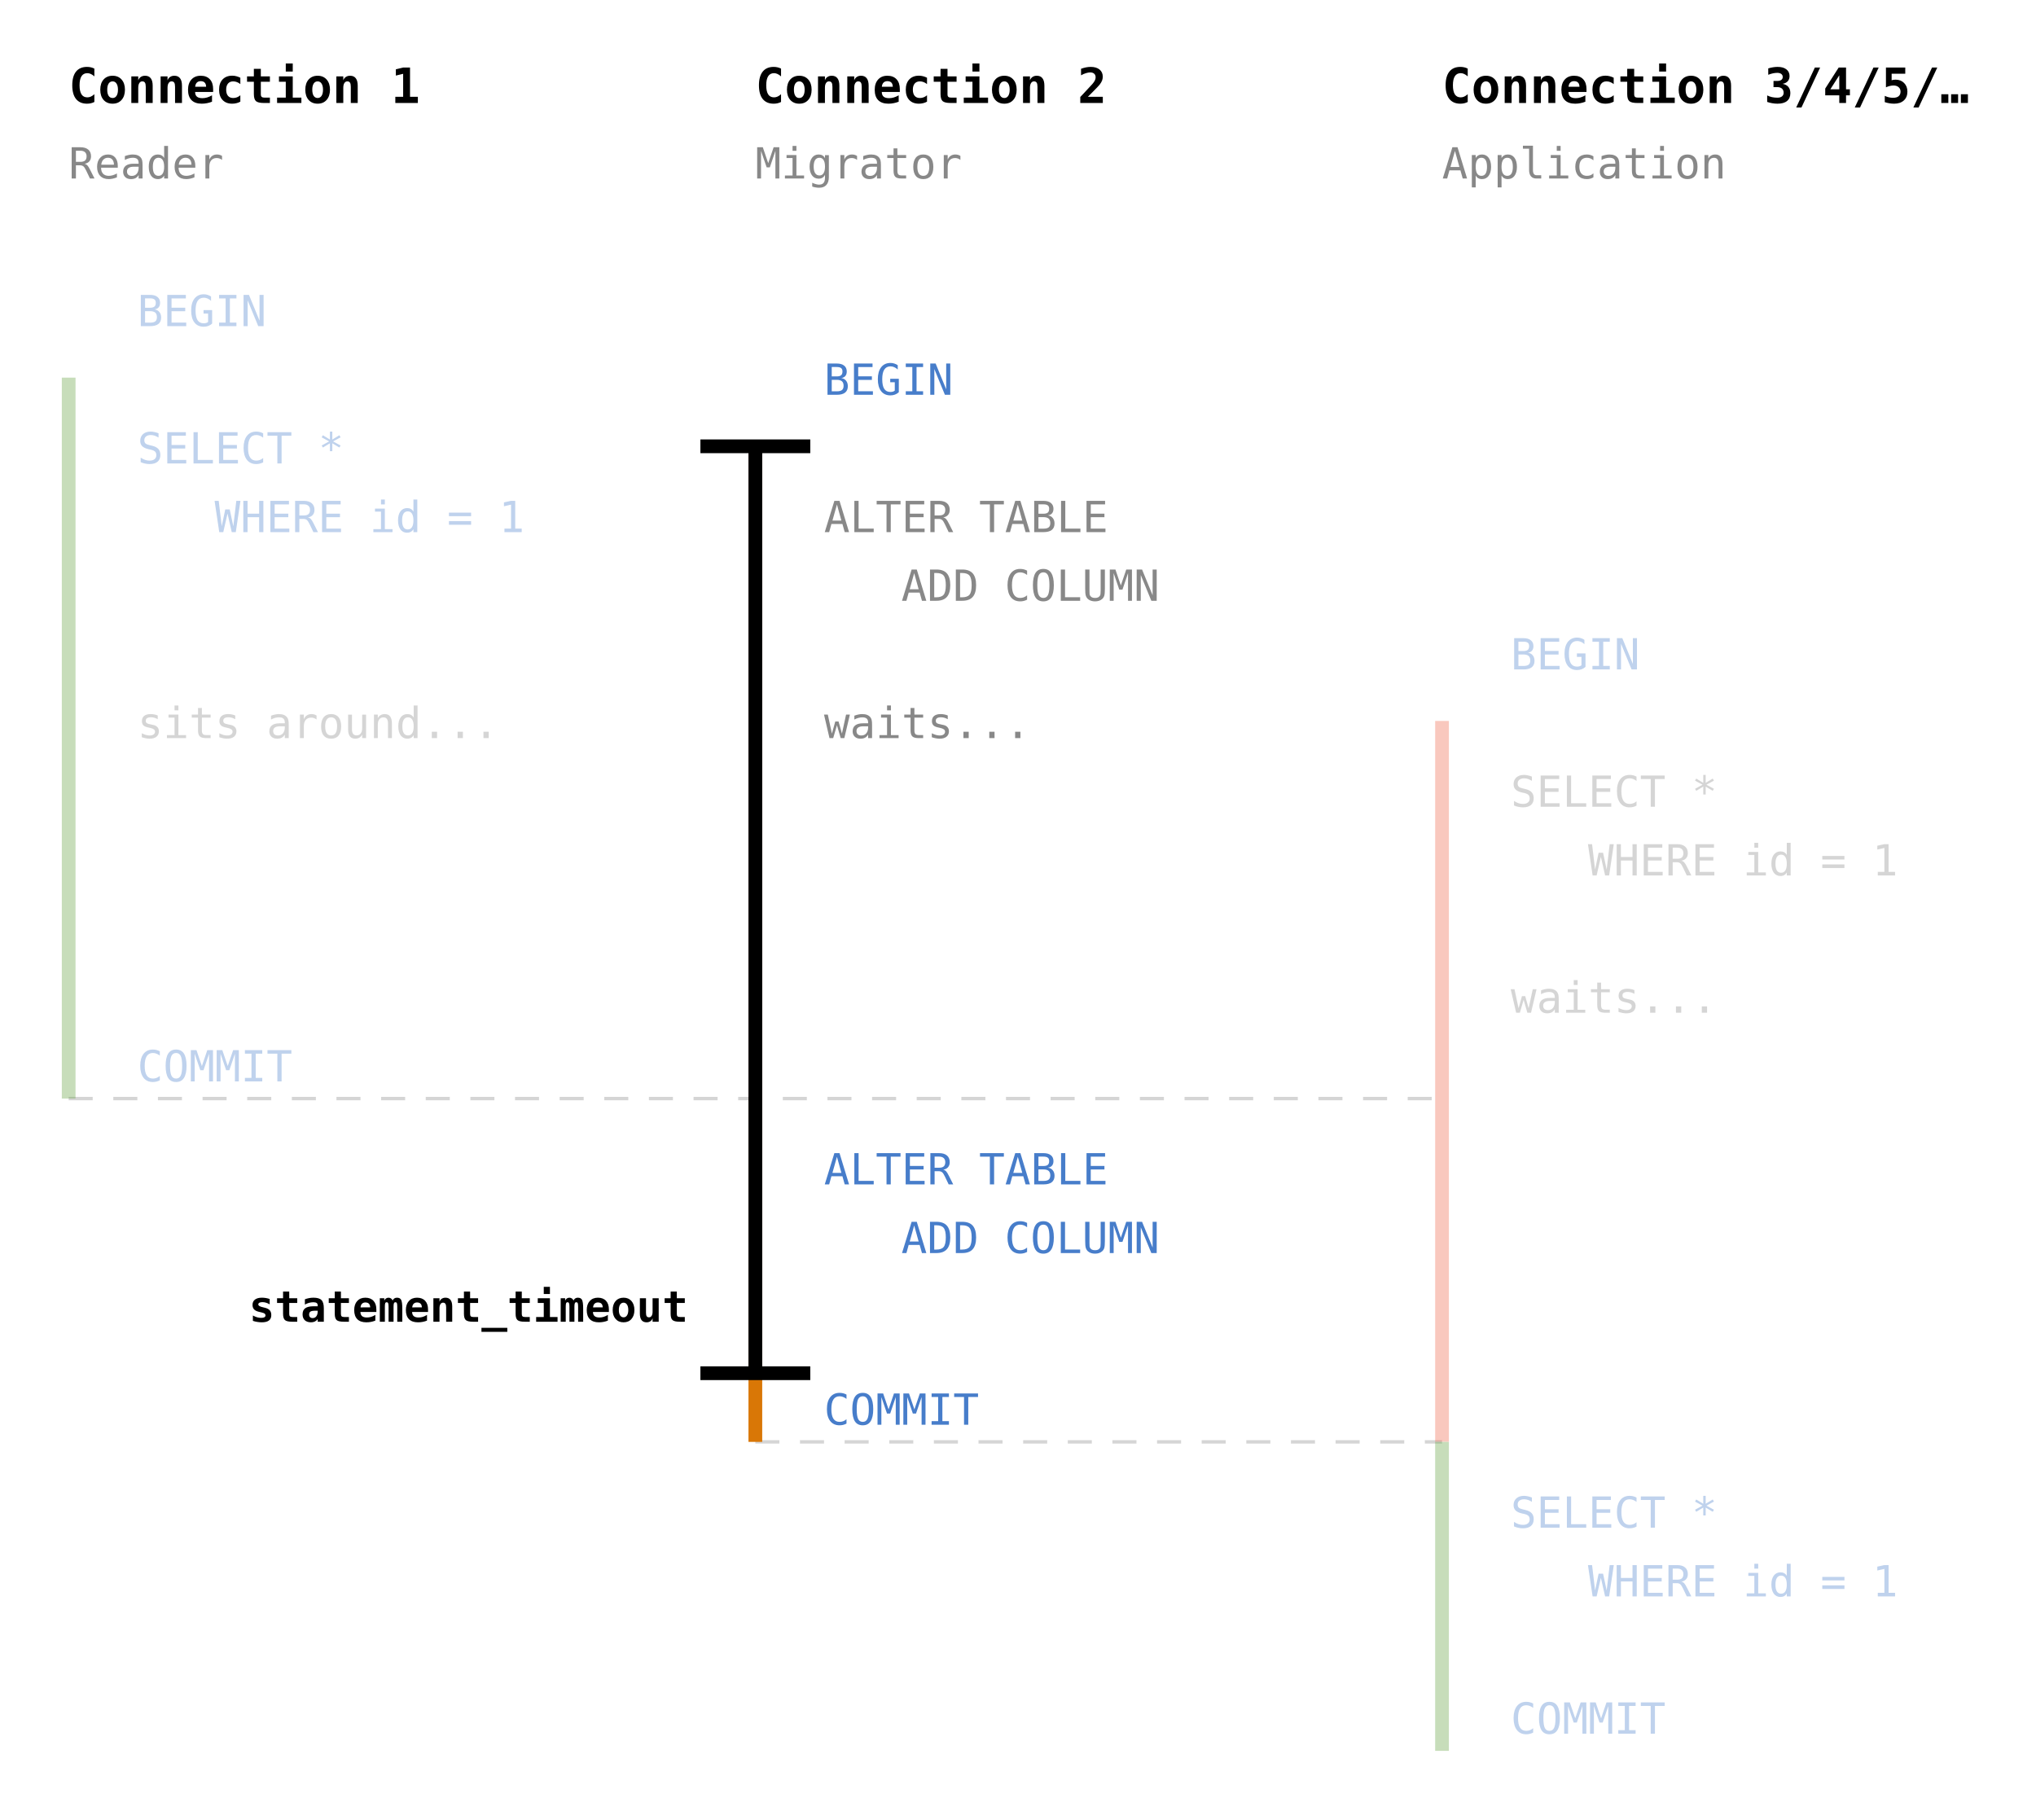
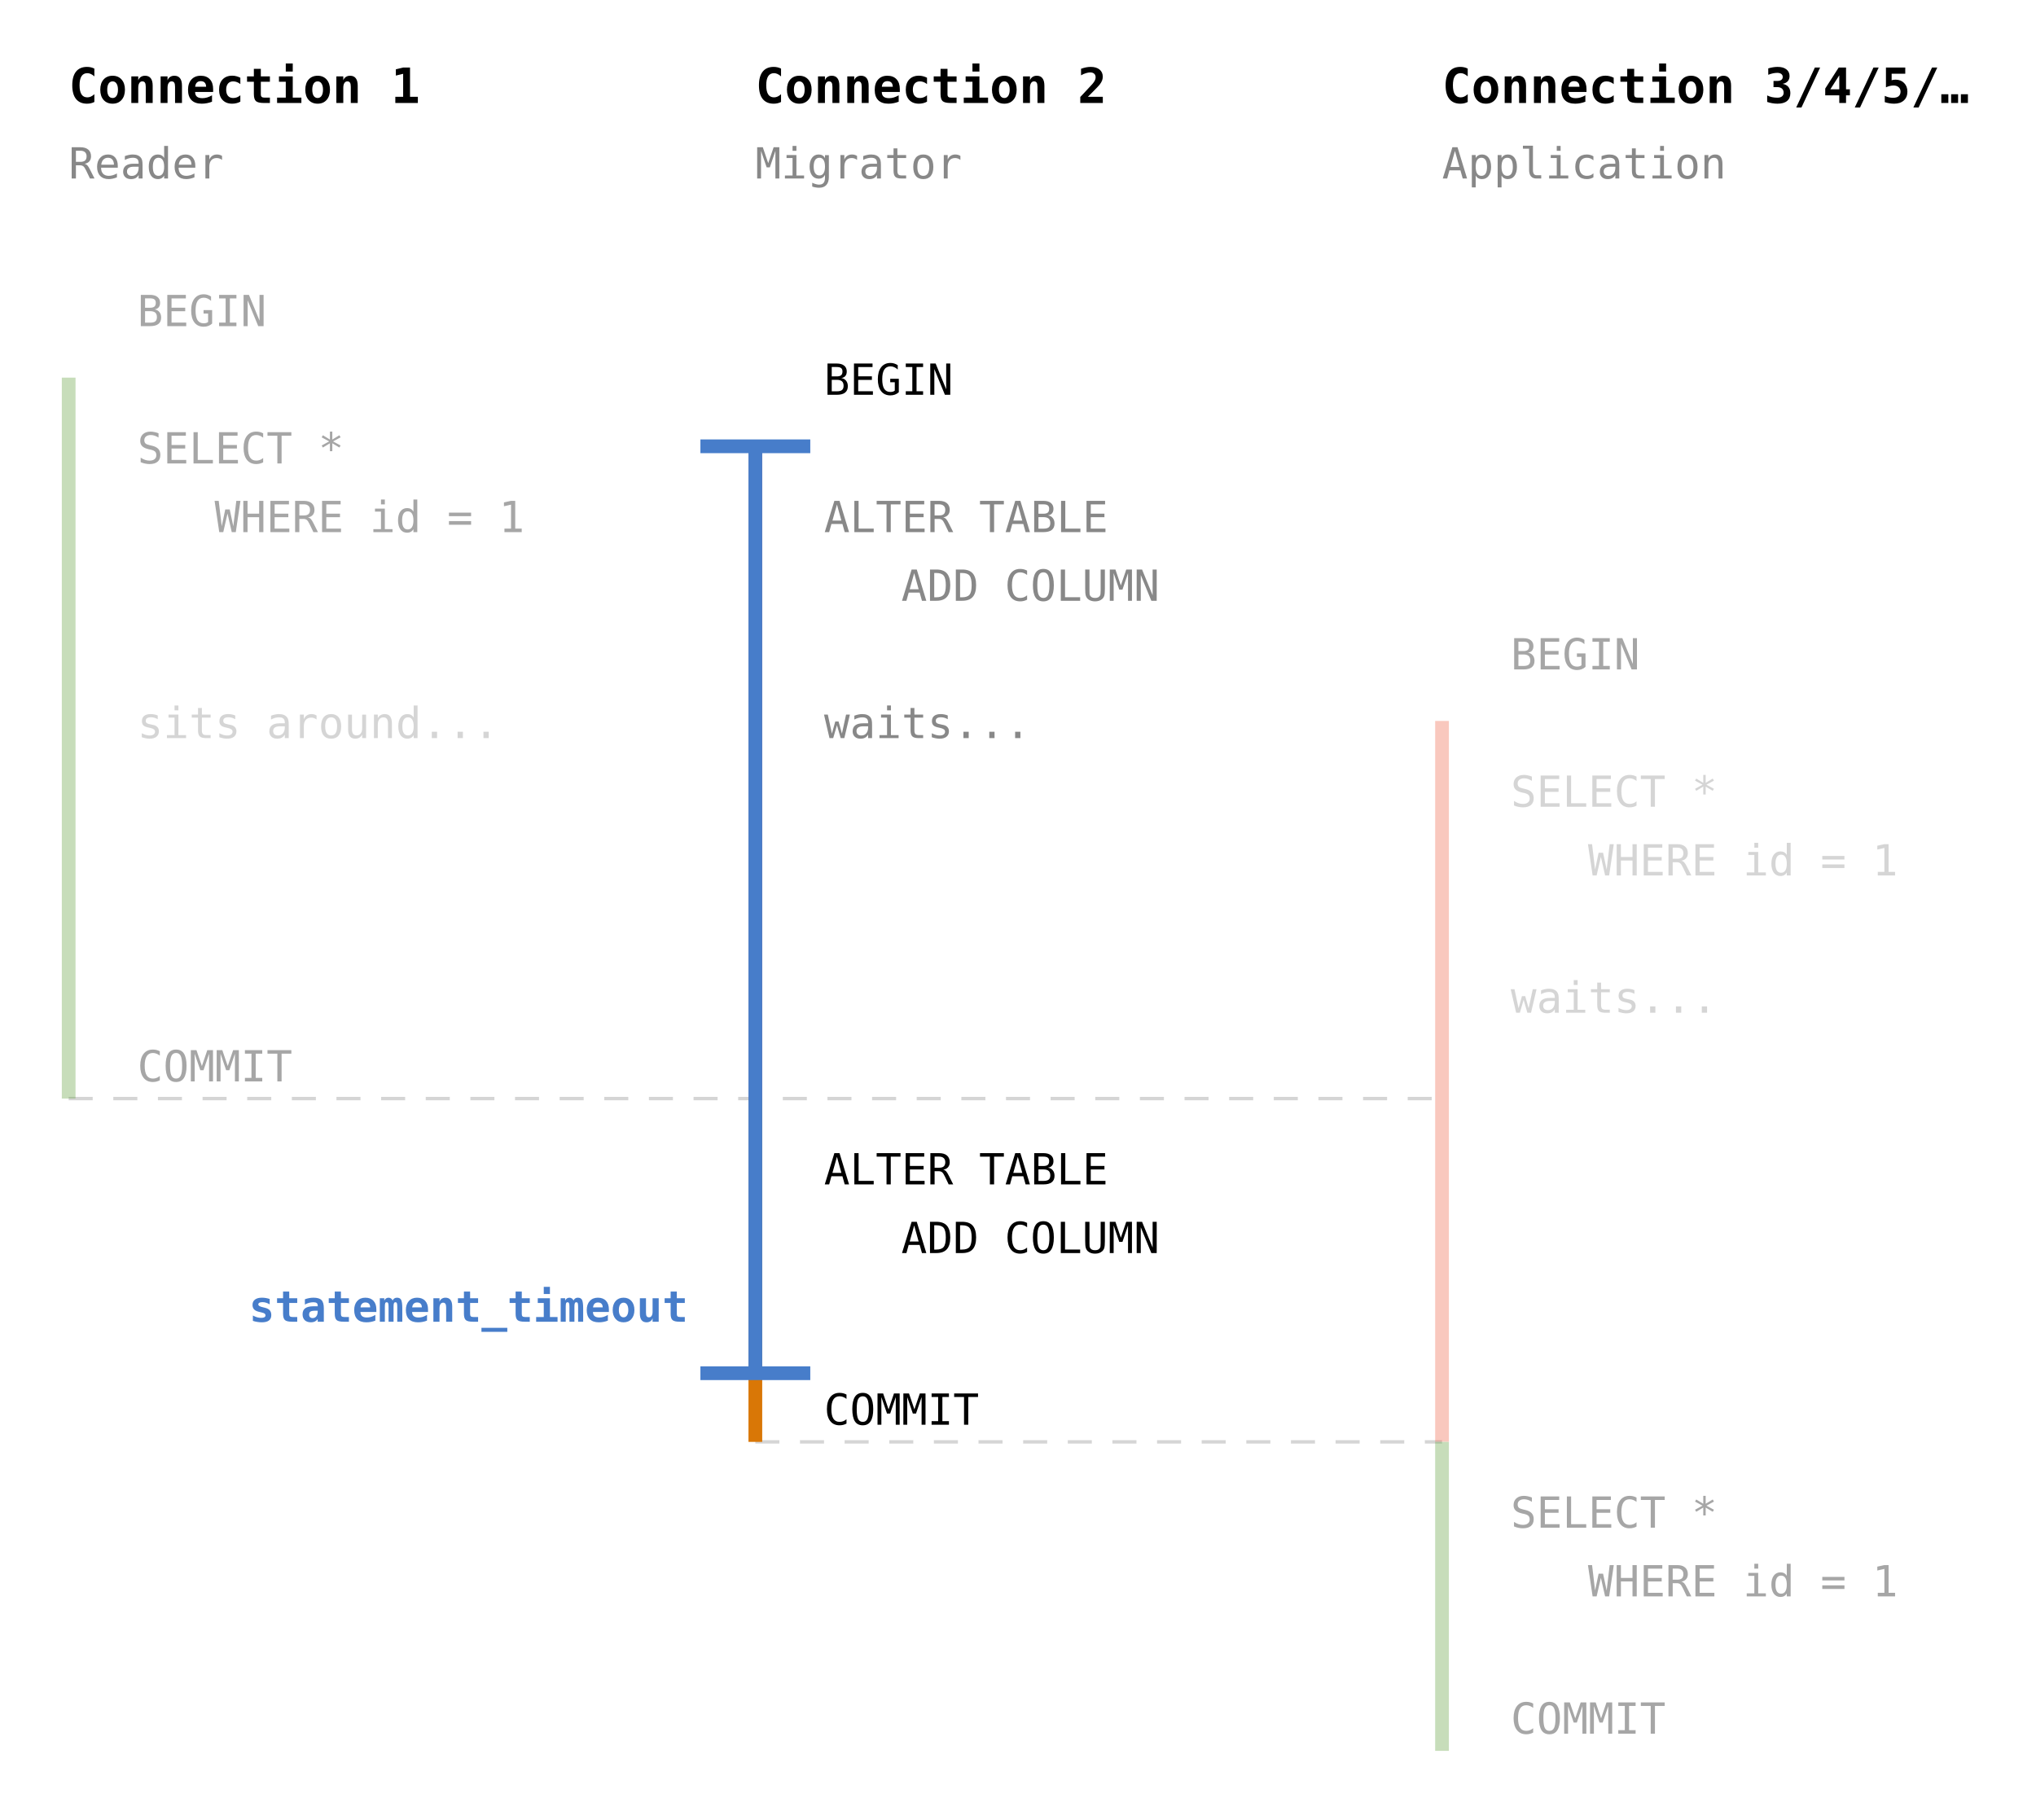
<svg xmlns="http://www.w3.org/2000/svg" class="diagram" width="593" height="530" viewBox="0 0 593 530" font-family="monospace" font-size="12.5">
  <text class="d-heading" x="20" y="30" fill="currentColor" font-size="14.17" font-weight="bold">Connection 1</text>
  <text class="d-muted" x="20" y="52" fill="currentColor" color="#888888">Reader</text>
  <text class="d-heading" x="220" y="30" fill="currentColor" font-size="14.17" font-weight="bold">Connection 2</text>
  <text class="d-muted" x="220" y="52" fill="currentColor" color="#888888">Migrator</text>
  <text class="d-heading" x="420" y="30" fill="currentColor" font-size="14.17" font-weight="bold">Connection 3/4/5/…</text>
  <text class="d-muted" x="420" y="52" fill="currentColor" color="#888888">Application</text>
  <g class="d-faded" opacity="0.35">
    <path class="d-line d-thin d-dashed d-muted" d="M20,320 H420" fill="none" stroke="currentColor" stroke-dasharray="7 6" color="#888888" />
    <path class="d-line d-thin d-dashed d-muted" d="M220,420 H420" fill="none" stroke="currentColor" stroke-dasharray="7 6" color="#888888" />
  </g>
  <g class="d-faded" opacity="0.35">
    <path class="d-line d-thick d-success" d="M20,110 V320" fill="none" stroke="currentColor" stroke-width="4" color="#5e9e3a" />
-     <text class="d-accent" x="40" y="95" fill="currentColor" color="#477dca">BEGIN</text>
-     <text class="d-accent" x="40" y="135" fill="currentColor" color="#477dca">SELECT *</text>
-     <text class="d-accent" x="62.5" y="155" fill="currentColor" color="#477dca">WHERE id = 1</text>
+     <text x="40" y="95" fill="currentColor">BEGIN</text>
+     <text x="40" y="135" fill="currentColor">SELECT *</text>
+     <text x="62.5" y="155" fill="currentColor">WHERE id = 1</text>
    <text class="d-muted" x="40" y="215" fill="currentColor" color="#888888">sits around...</text>
-     <text class="d-accent" x="40" y="315" fill="currentColor" color="#477dca">COMMIT</text>
+     <text x="40" y="315" fill="currentColor">COMMIT</text>
  </g>
  <path class="d-line d-thick d-alert" d="M220,130 V320" fill="none" stroke="currentColor" stroke-width="4" color="#ed6145" />
  <path class="d-line d-thick d-warning" d="M220,320 V420" fill="none" stroke="currentColor" stroke-width="4" color="#d97706" />
-   <text class="d-accent" x="240" y="115" fill="currentColor" color="#477dca">BEGIN</text>
+   <text x="240" y="115" fill="currentColor">BEGIN</text>
  <text class="d-muted" x="240" y="155" fill="currentColor" color="#888888">ALTER TABLE</text>
  <text class="d-muted" x="262.5" y="175" fill="currentColor" color="#888888">ADD COLUMN</text>
  <text class="d-muted" x="240" y="215" fill="currentColor" color="#888888">waits...</text>
-   <text class="d-accent" x="240" y="345" fill="currentColor" color="#477dca">ALTER TABLE</text>
-   <text class="d-accent" x="262.5" y="365" fill="currentColor" color="#477dca">ADD COLUMN</text>
-   <text class="d-accent" x="240" y="415" fill="currentColor" color="#477dca">COMMIT</text>
+   <text x="240" y="345" fill="currentColor">ALTER TABLE</text>
+   <text x="262.5" y="365" fill="currentColor">ADD COLUMN</text>
+   <text x="240" y="415" fill="currentColor">COMMIT</text>
  <g class="d-faded" opacity="0.35">
    <path class="d-line d-thick d-alert" d="M420,210 V420" fill="none" stroke="currentColor" stroke-width="4" color="#ed6145" />
    <path class="d-line d-thick d-success" d="M420,420 V510" fill="none" stroke="currentColor" stroke-width="4" color="#5e9e3a" />
-     <text class="d-accent" x="440" y="195" fill="currentColor" color="#477dca">BEGIN</text>
+     <text x="440" y="195" fill="currentColor">BEGIN</text>
    <text class="d-muted" x="440" y="235" fill="currentColor" color="#888888">SELECT *</text>
    <text class="d-muted" x="462.5" y="255" fill="currentColor" color="#888888">WHERE id = 1</text>
    <text class="d-muted" x="440" y="295" fill="currentColor" color="#888888">waits...</text>
-     <text class="d-accent" x="440" y="445" fill="currentColor" color="#477dca">SELECT *</text>
-     <text class="d-accent" x="462.5" y="465" fill="currentColor" color="#477dca">WHERE id = 1</text>
-     <text class="d-accent" x="440" y="505" fill="currentColor" color="#477dca">COMMIT</text>
+     <text x="440" y="445" fill="currentColor">SELECT *</text>
+     <text x="462.5" y="465" fill="currentColor">WHERE id = 1</text>
+     <text x="440" y="505" fill="currentColor">COMMIT</text>
  </g>
-   <path class="d-line d-thick" d="M220,130 V400 M204,130 H236 M204,400 H236" fill="none" stroke="currentColor" stroke-width="4" />
+   <path class="d-line d-thick d-accent" d="M220,130 V400 M204,130 H236 M204,400 H236" fill="none" stroke="currentColor" stroke-width="4" color="#477dca" />
  <rect class="d-knockout" x="68.5" y="371" width="135.5" height="20" fill="none" />
-   <text class="d-bold" x="72.5" y="385" fill="currentColor" font-weight="bold">statement_timeout</text>
+   <text class="d-bold d-accent" x="72.5" y="385" fill="currentColor" font-weight="bold" color="#477dca">statement_timeout</text>
</svg>
